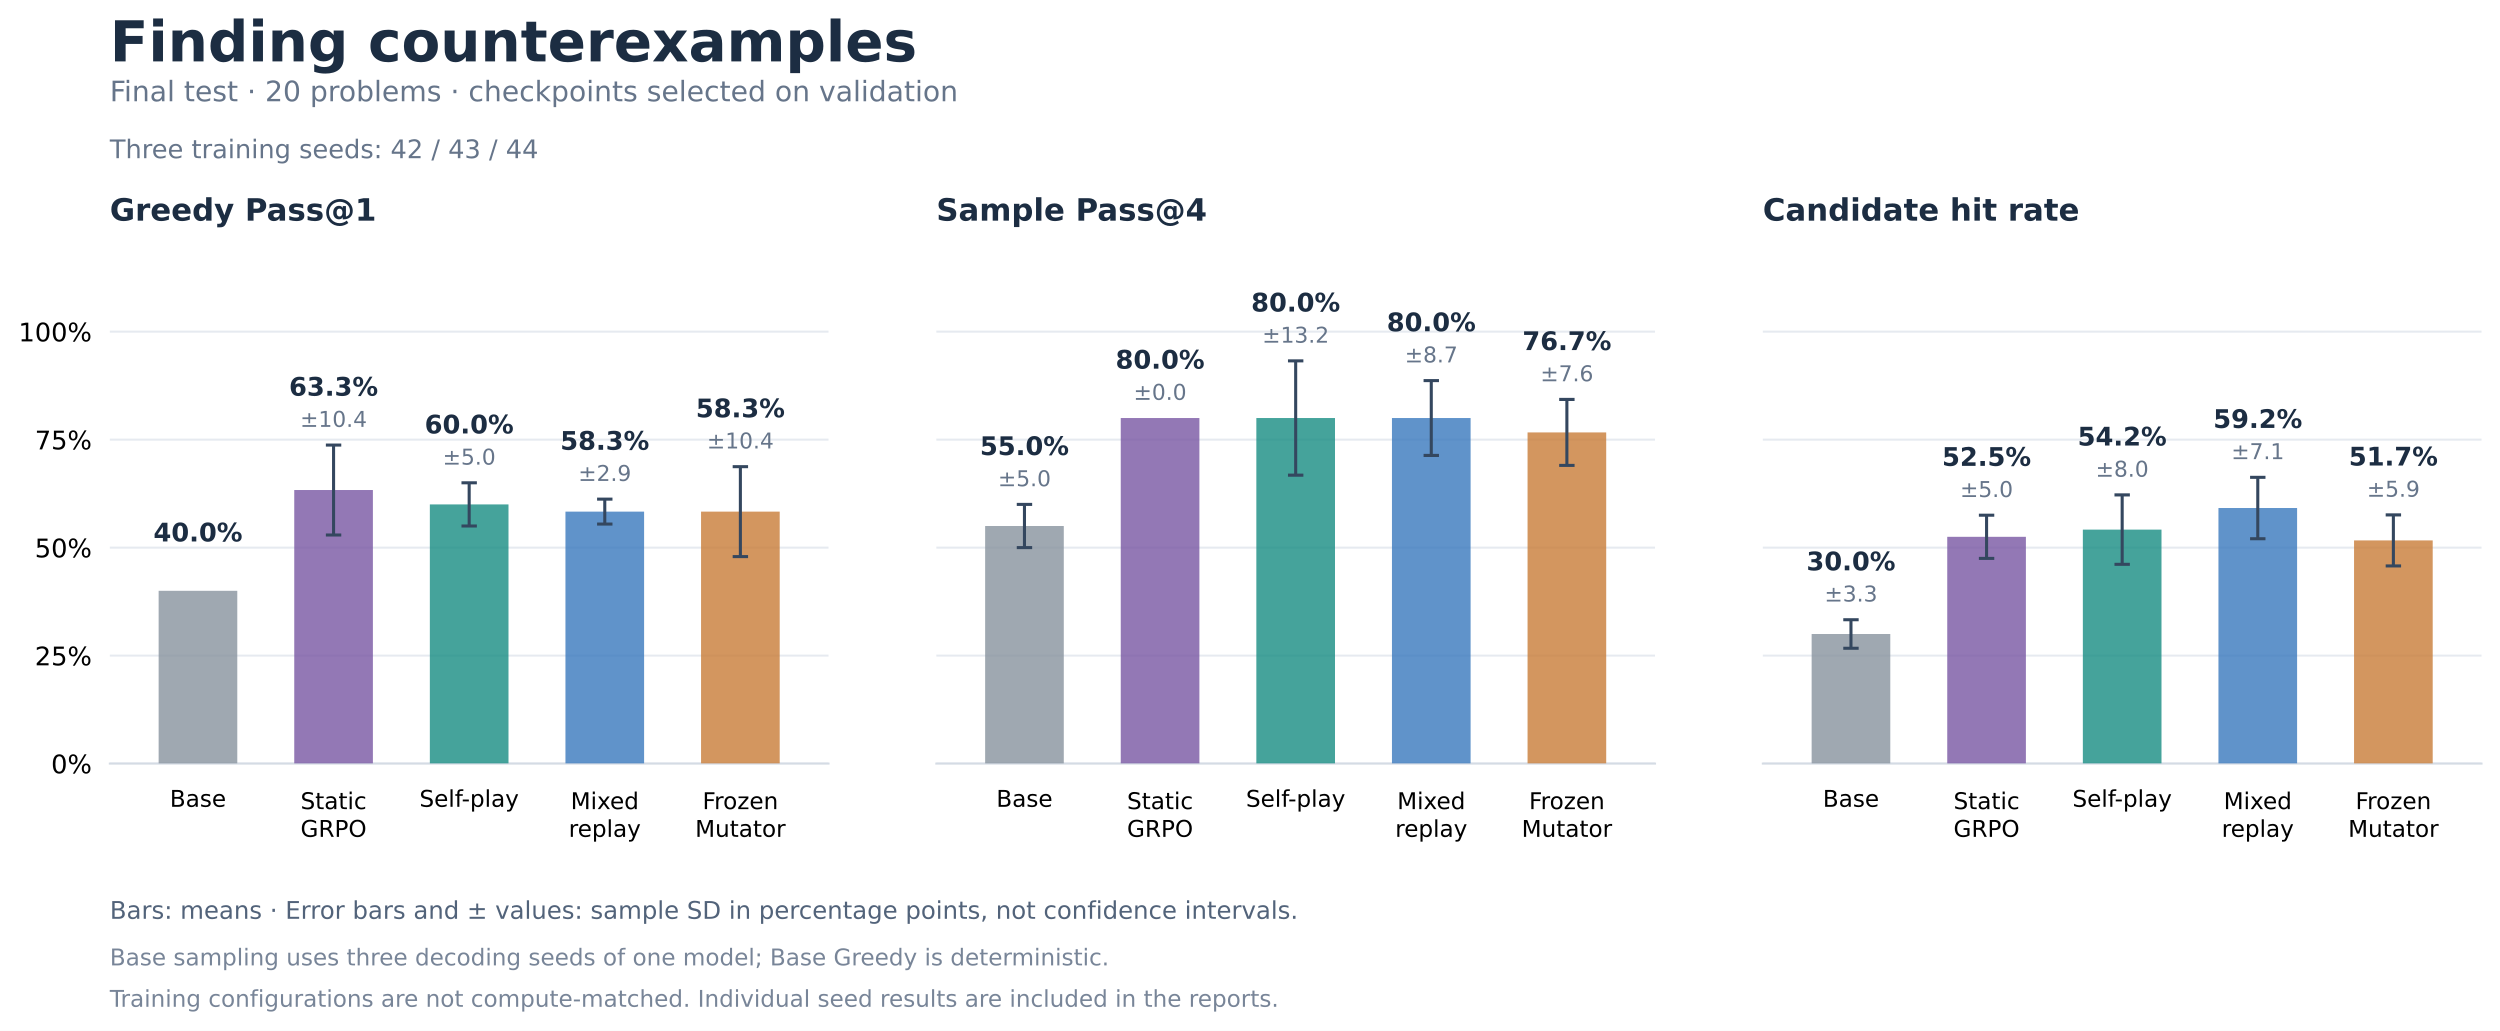
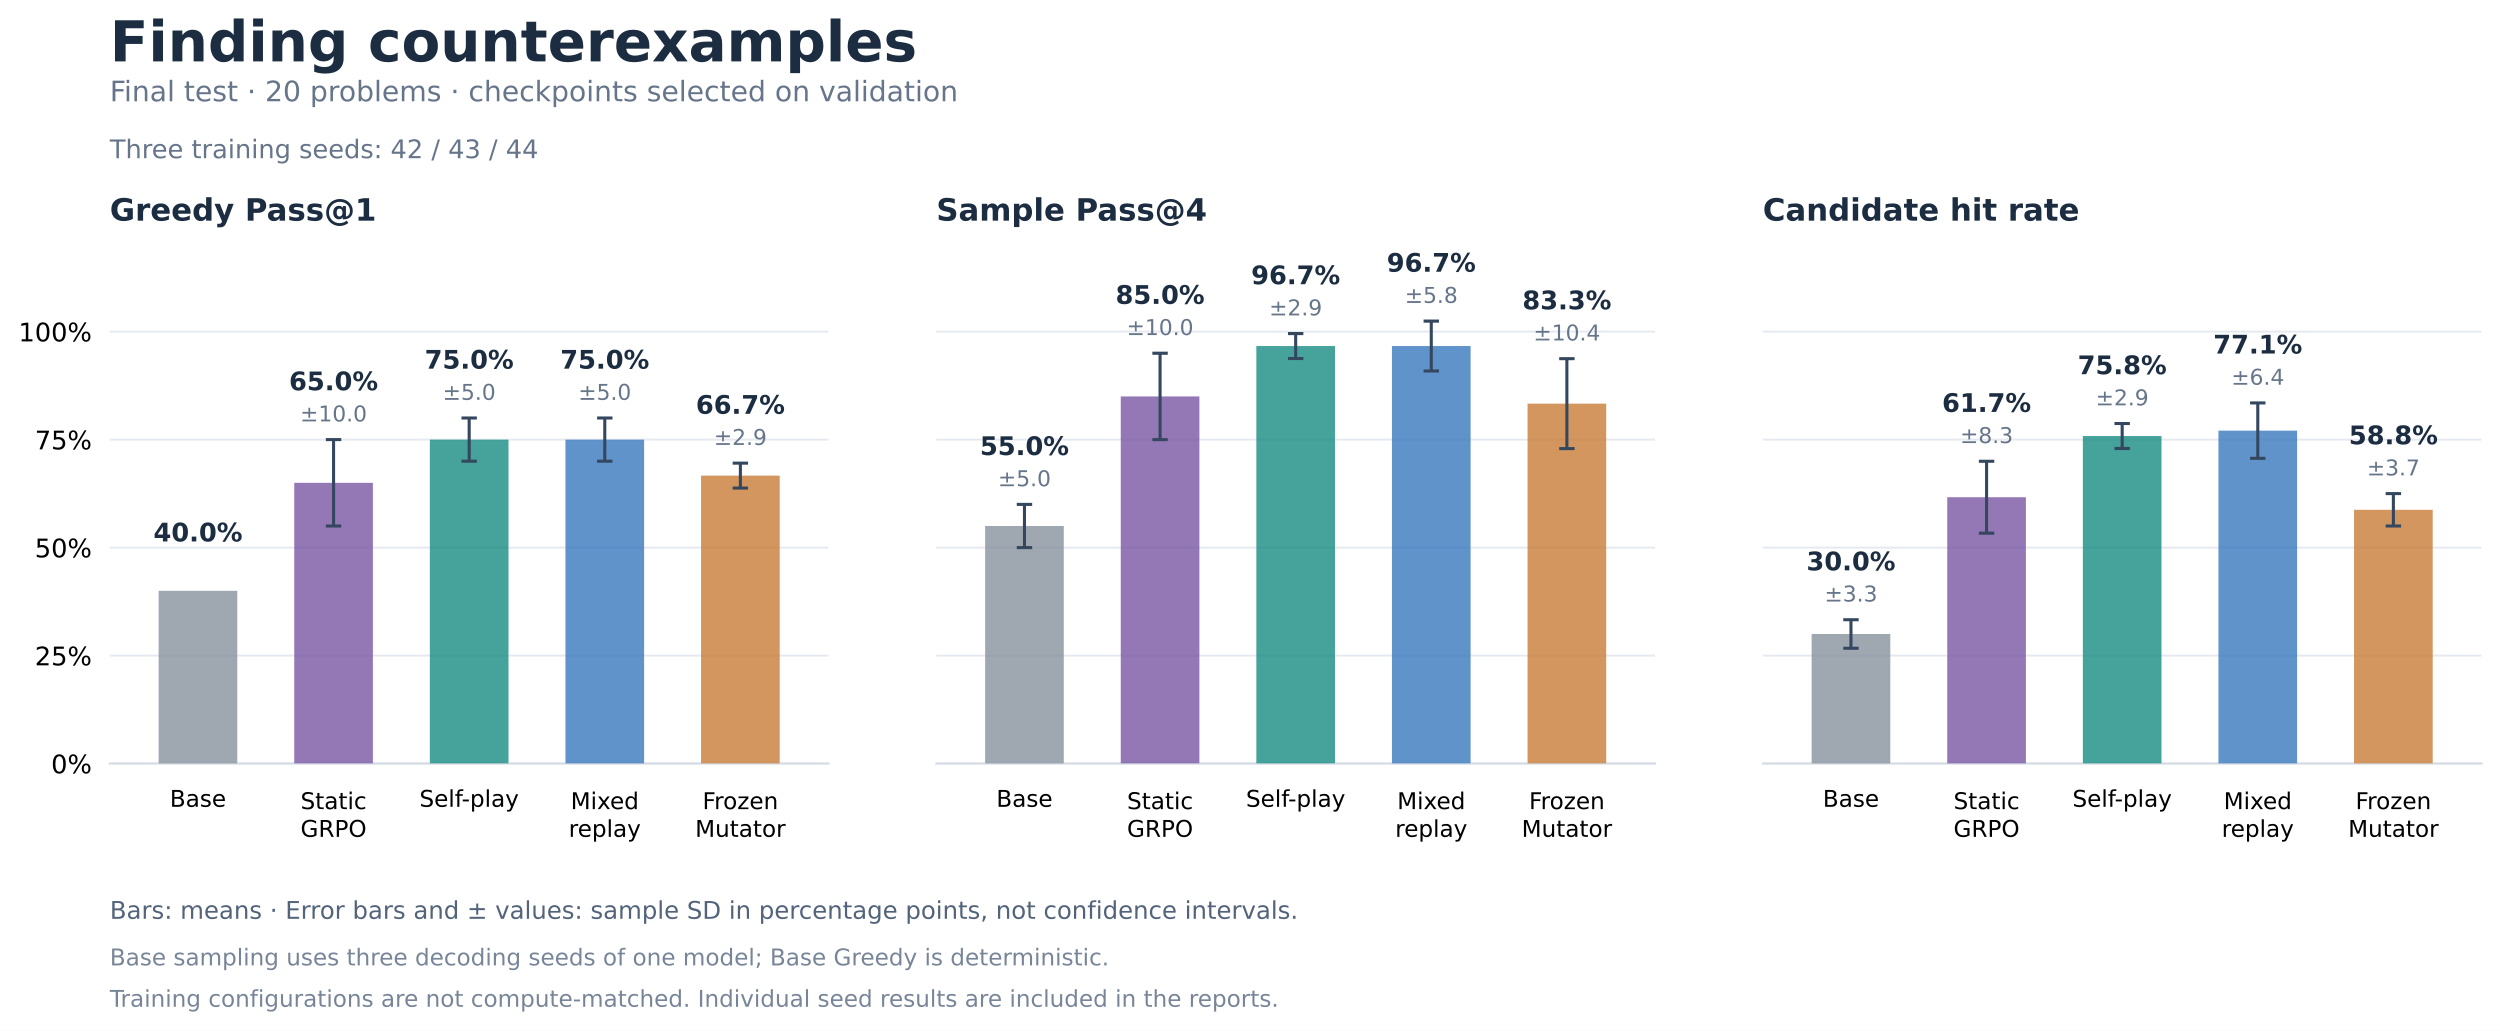
<svg xmlns="http://www.w3.org/2000/svg" xmlns:xlink="http://www.w3.org/1999/xlink" width="974.037pt" height="401.618pt" viewBox="0 0 974.037 401.618" version="1.1">
  <defs>
    <style type="text/css">*{stroke-linejoin: round; stroke-linecap: butt}</style>
  </defs>
  <g id="figure_1">
    <g id="patch_1">
      <path d="M 0 401.618 L 974.037 401.618 L 974.037 0 L 0 0 z " style="fill: #ffffff" />
    </g>
    <g id="axes_1">
      <g id="patch_2">
        <path d="M 42.789 297.504 L 322.804 297.504 L 322.804 103.968 L 42.789 103.968 z " style="fill: #ffffff" />
      </g>
      <g id="matplotlib.axis_1">
        <g id="xtick_1">
          <g id="line2d_1" />
          <g id="text_1">
            <text style="font-size: 9px; font-family: 'DejaVu Sans'; text-anchor: middle" x="77.13" y="314.342" transform="rotate(-0 77.13047 314.3419)">Base</text>
          </g>
        </g>
        <g id="xtick_2">
          <g id="line2d_2" />
          <g id="text_2">
            <text style="font-size: 9px; font-family: 'DejaVu Sans'" transform="translate(117.0962 315.2435)">Static</text>
            <text style="font-size: 9px; font-family: 'DejaVu Sans'" transform="translate(117.0941 326.0452)">GRPO</text>
          </g>
        </g>
        <g id="xtick_3">
          <g id="line2d_3" />
          <g id="text_3">
            <text style="font-size: 9px; font-family: 'DejaVu Sans'; text-anchor: middle" x="182.796" y="314.343" transform="rotate(-0 182.7963 314.3426)">Self-play</text>
          </g>
        </g>
        <g id="xtick_4">
          <g id="line2d_4" />
          <g id="text_4">
            <text style="font-size: 9px; font-family: 'DejaVu Sans'" transform="translate(222.3458 315.2435)">Mixed</text>
            <text style="font-size: 9px; font-family: 'DejaVu Sans'" transform="translate(221.5815 326.0459)">replay</text>
          </g>
        </g>
        <g id="xtick_5">
          <g id="line2d_5" />
          <g id="text_5">
            <text style="font-size: 9px; font-family: 'DejaVu Sans'" transform="translate(273.7149 315.2428)">Frozen</text>
            <text style="font-size: 9px; font-family: 'DejaVu Sans'" transform="translate(270.8384 326.0445)">Mutator</text>
          </g>
        </g>
      </g>
      <g id="matplotlib.axis_2">
        <g id="ytick_1">
          <g id="line2d_6">
            <path d="M 42.789 297.504 L 322.804 297.504 " clip-path="url(#p6176b4567e)" style="fill: none; stroke: #e6eaf0; stroke-width: 0.8; stroke-linecap: square" />
          </g>
          <g id="line2d_7" />
          <g id="text_6">
            <text style="font-size: 10px; font-family: 'DejaVu Sans'; text-anchor: end" x="35.789" y="301.303" transform="rotate(-0 35.78906 301.3028)">0%</text>
          </g>
        </g>
        <g id="ytick_2">
          <g id="line2d_8">
            <path d="M 42.789 255.431 L 322.804 255.431 " clip-path="url(#p6176b4567e)" style="fill: none; stroke: #e6eaf0; stroke-width: 0.8; stroke-linecap: square" />
          </g>
          <g id="line2d_9" />
          <g id="text_7">
            <text style="font-size: 10px; font-family: 'DejaVu Sans'; text-anchor: end" x="35.789" y="259.23" transform="rotate(-0 35.78906 259.2298)">25%</text>
          </g>
        </g>
        <g id="ytick_3">
          <g id="line2d_10">
            <path d="M 42.789 213.358 L 322.804 213.358 " clip-path="url(#p6176b4567e)" style="fill: none; stroke: #e6eaf0; stroke-width: 0.8; stroke-linecap: square" />
          </g>
          <g id="line2d_11" />
          <g id="text_8">
            <text style="font-size: 10px; font-family: 'DejaVu Sans'; text-anchor: end" x="35.789" y="217.157" transform="rotate(-0 35.78906 217.1567)">50%</text>
          </g>
        </g>
        <g id="ytick_4">
          <g id="line2d_12">
            <path d="M 42.789 171.285 L 322.804 171.285 " clip-path="url(#p6176b4567e)" style="fill: none; stroke: #e6eaf0; stroke-width: 0.8; stroke-linecap: square" />
          </g>
          <g id="line2d_13" />
          <g id="text_9">
            <text style="font-size: 10px; font-family: 'DejaVu Sans'; text-anchor: end" x="35.789" y="175.084" transform="rotate(-0 35.78906 175.0837)">75%</text>
          </g>
        </g>
        <g id="ytick_5">
          <g id="line2d_14">
            <path d="M 42.789 129.212 L 322.804 129.212 " clip-path="url(#p6176b4567e)" style="fill: none; stroke: #e6eaf0; stroke-width: 0.8; stroke-linecap: square" />
          </g>
          <g id="line2d_15" />
          <g id="text_10">
            <text style="font-size: 10px; font-family: 'DejaVu Sans'; text-anchor: end" x="35.789" y="133.011" transform="rotate(-0 35.78906 133.0107)">100%</text>
          </g>
        </g>
      </g>
      <g id="patch_3">
        <path d="M 42.789 297.504 L 322.804 297.504 " style="fill: none; stroke: #d4dbe4; stroke-width: 0.8; stroke-linejoin: miter; stroke-linecap: square" />
      </g>
      <g id="patch_4">
        <path d="M 61.809 297.504 L 92.452 297.504 L 92.452 230.187 L 61.809 230.187 z " clip-path="url(#p6176b4567e)" style="fill: #87929d; opacity: 0.8" />
      </g>
      <g id="text_11">
        <text style="font-weight: 700; font-size: 10px; font-family: 'DejaVu Sans'; text-anchor: middle; fill: #1c2d42" x="77.13" y="210.956" transform="rotate(-0 77.13047 210.9556)">40.0%</text>
      </g>
      <g id="patch_5">
-         <path d="M 114.642 297.504 L 145.285 297.504 L 145.285 190.919 L 114.642 190.919 z " clip-path="url(#p6176b4567e)" style="fill: #7856a3; opacity: 0.8" />
+         <path d="M 114.642 297.504 L 145.285 297.504 L 145.285 188.114 L 114.642 188.114 z " clip-path="url(#p6176b4567e)" style="fill: #7856a3; opacity: 0.8" />
      </g>
      <g id="text_12">
-         <text style="font-weight: 700; font-size: 10px; font-family: 'DejaVu Sans'; text-anchor: middle; fill: #1c2d42" x="129.963" y="154.171" transform="rotate(-0 129.9634 154.171)">63.3%</text>
+         <text style="font-weight: 700; font-size: 10px; font-family: 'DejaVu Sans'; text-anchor: middle; fill: #1c2d42" x="129.963" y="152.053" transform="rotate(-0 129.9634 152.0533)">65.0%</text>
      </g>
      <g id="text_13">
-         <text style="font-size: 8.5px; font-family: 'DejaVu Sans'; text-anchor: middle; fill: #66758a" x="129.963" y="166.312" transform="rotate(-0 129.9634 166.3118)">±10.4</text>
+         <text style="font-size: 8.5px; font-family: 'DejaVu Sans'; text-anchor: middle; fill: #66758a" x="129.963" y="164.194" transform="rotate(-0 129.9634 164.1941)">±10.0</text>
      </g>
      <g id="patch_6">
-         <path d="M 167.475 297.504 L 198.118 297.504 L 198.118 196.529 L 167.475 196.529 z " clip-path="url(#p6176b4567e)" style="fill: #168c82; opacity: 0.8" />
+         <path d="M 167.475 297.504 L 198.118 297.504 L 198.118 171.285 L 167.475 171.285 z " clip-path="url(#p6176b4567e)" style="fill: #168c82; opacity: 0.8" />
      </g>
      <g id="text_14">
-         <text style="font-weight: 700; font-size: 10px; font-family: 'DejaVu Sans'; text-anchor: middle; fill: #1c2d42" x="182.796" y="168.883" transform="rotate(-0 182.7963 168.8825)">60.0%</text>
+         <text style="font-weight: 700; font-size: 10px; font-family: 'DejaVu Sans'; text-anchor: middle; fill: #1c2d42" x="182.796" y="143.639" transform="rotate(-0 182.7963 143.6387)">75.0%</text>
      </g>
      <g id="text_15">
-         <text style="font-size: 8.5px; font-family: 'DejaVu Sans'; text-anchor: middle; fill: #66758a" x="182.796" y="181.023" transform="rotate(-0 182.7963 181.0233)">±5.0</text>
+         <text style="font-size: 8.5px; font-family: 'DejaVu Sans'; text-anchor: middle; fill: #66758a" x="182.796" y="155.78" transform="rotate(-0 182.7963 155.7795)">±5.0</text>
      </g>
      <g id="patch_7">
-         <path d="M 220.308 297.504 L 250.951 297.504 L 250.951 199.334 L 220.308 199.334 z " clip-path="url(#p6176b4567e)" style="fill: #3878bd; opacity: 0.8" />
+         <path d="M 220.308 297.504 L 250.951 297.504 L 250.951 171.285 L 220.308 171.285 z " clip-path="url(#p6176b4567e)" style="fill: #3878bd; opacity: 0.8" />
      </g>
      <g id="text_16">
-         <text style="font-weight: 700; font-size: 10px; font-family: 'DejaVu Sans'; text-anchor: middle; fill: #1c2d42" x="235.629" y="175.244" transform="rotate(-0 235.6293 175.2438)">58.3%</text>
+         <text style="font-weight: 700; font-size: 10px; font-family: 'DejaVu Sans'; text-anchor: middle; fill: #1c2d42" x="235.629" y="143.639" transform="rotate(-0 235.6293 143.6387)">75.0%</text>
      </g>
      <g id="text_17">
-         <text style="font-size: 8.5px; font-family: 'DejaVu Sans'; text-anchor: middle; fill: #66758a" x="235.629" y="187.385" transform="rotate(-0 235.6293 187.3846)">±2.9</text>
+         <text style="font-size: 8.5px; font-family: 'DejaVu Sans'; text-anchor: middle; fill: #66758a" x="235.629" y="155.78" transform="rotate(-0 235.6293 155.7795)">±5.0</text>
      </g>
      <g id="patch_8">
-         <path d="M 273.141 297.504 L 303.784 297.504 L 303.784 199.334 L 273.141 199.334 z " clip-path="url(#p6176b4567e)" style="fill: #c87c37; opacity: 0.8" />
+         <path d="M 273.141 297.504 L 303.784 297.504 L 303.784 185.309 L 273.141 185.309 z " clip-path="url(#p6176b4567e)" style="fill: #c87c37; opacity: 0.8" />
      </g>
      <g id="text_18">
-         <text style="font-weight: 700; font-size: 10px; font-family: 'DejaVu Sans'; text-anchor: middle; fill: #1c2d42" x="288.462" y="162.586" transform="rotate(-0 288.4622 162.5856)">58.3%</text>
+         <text style="font-weight: 700; font-size: 10px; font-family: 'DejaVu Sans'; text-anchor: middle; fill: #1c2d42" x="288.462" y="161.219" transform="rotate(-0 288.4622 161.2195)">66.7%</text>
      </g>
      <g id="text_19">
-         <text style="font-size: 8.5px; font-family: 'DejaVu Sans'; text-anchor: middle; fill: #66758a" x="288.462" y="174.726" transform="rotate(-0 288.4622 174.7264)">±10.4</text>
+         <text style="font-size: 8.5px; font-family: 'DejaVu Sans'; text-anchor: middle; fill: #66758a" x="288.462" y="173.36" transform="rotate(-0 288.4622 173.3603)">±2.9</text>
      </g>
      <g id="text_20">
        <text style="font-weight: 700; font-size: 12px; font-family: 'DejaVu Sans'; text-anchor: start; fill: #1c2d42" x="42.789" y="85.968" transform="rotate(-0 42.78906 85.968)">Greedy Pass@1</text>
      </g>
      <g id="LineCollection_1">
-         <path d="M 129.963 208.435 L 129.963 173.403 " clip-path="url(#p6176b4567e)" style="fill: none; stroke: #34475f; stroke-width: 1.2" />
+         <path d="M 129.963 204.943 L 129.963 171.285 " clip-path="url(#p6176b4567e)" style="fill: none; stroke: #34475f; stroke-width: 1.2" />
      </g>
      <g id="line2d_16">
        <defs>
          <path id="m95c27fc8e8" d="M 3 0 L -3 -0 " style="stroke: #34475f; stroke-width: 1.2" />
        </defs>
        <g clip-path="url(#p6176b4567e)">
-           <use xlink:href="#m95c27fc8e8" x="129.963" y="208.435" style="fill: #1f77b4; stroke: #34475f; stroke-width: 1.2" />
+           <use xlink:href="#m95c27fc8e8" x="129.963" y="204.943" style="fill: #1f77b4; stroke: #34475f; stroke-width: 1.2" />
        </g>
      </g>
      <g id="line2d_17">
        <g clip-path="url(#p6176b4567e)">
-           <use xlink:href="#m95c27fc8e8" x="129.963" y="173.403" style="fill: #1f77b4; stroke: #34475f; stroke-width: 1.2" />
+           <use xlink:href="#m95c27fc8e8" x="129.963" y="171.285" style="fill: #1f77b4; stroke: #34475f; stroke-width: 1.2" />
        </g>
      </g>
      <g id="LineCollection_2">
-         <path d="M 182.796 204.943 L 182.796 188.114 " clip-path="url(#p6176b4567e)" style="fill: none; stroke: #34475f; stroke-width: 1.2" />
+         <path d="M 182.796 179.699 L 182.796 162.87 " clip-path="url(#p6176b4567e)" style="fill: none; stroke: #34475f; stroke-width: 1.2" />
      </g>
      <g id="line2d_18">
        <g clip-path="url(#p6176b4567e)">
-           <use xlink:href="#m95c27fc8e8" x="182.796" y="204.943" style="fill: #1f77b4; stroke: #34475f; stroke-width: 1.2" />
+           <use xlink:href="#m95c27fc8e8" x="182.796" y="179.699" style="fill: #1f77b4; stroke: #34475f; stroke-width: 1.2" />
        </g>
      </g>
      <g id="line2d_19">
        <g clip-path="url(#p6176b4567e)">
-           <use xlink:href="#m95c27fc8e8" x="182.796" y="188.114" style="fill: #1f77b4; stroke: #34475f; stroke-width: 1.2" />
+           <use xlink:href="#m95c27fc8e8" x="182.796" y="162.87" style="fill: #1f77b4; stroke: #34475f; stroke-width: 1.2" />
        </g>
      </g>
      <g id="LineCollection_3">
-         <path d="M 235.629 204.192 L 235.629 194.475 " clip-path="url(#p6176b4567e)" style="fill: none; stroke: #34475f; stroke-width: 1.2" />
+         <path d="M 235.629 179.699 L 235.629 162.87 " clip-path="url(#p6176b4567e)" style="fill: none; stroke: #34475f; stroke-width: 1.2" />
      </g>
      <g id="line2d_20">
        <g clip-path="url(#p6176b4567e)">
-           <use xlink:href="#m95c27fc8e8" x="235.629" y="204.192" style="fill: #1f77b4; stroke: #34475f; stroke-width: 1.2" />
+           <use xlink:href="#m95c27fc8e8" x="235.629" y="179.699" style="fill: #1f77b4; stroke: #34475f; stroke-width: 1.2" />
        </g>
      </g>
      <g id="line2d_21">
        <g clip-path="url(#p6176b4567e)">
-           <use xlink:href="#m95c27fc8e8" x="235.629" y="194.475" style="fill: #1f77b4; stroke: #34475f; stroke-width: 1.2" />
+           <use xlink:href="#m95c27fc8e8" x="235.629" y="162.87" style="fill: #1f77b4; stroke: #34475f; stroke-width: 1.2" />
        </g>
      </g>
      <g id="LineCollection_4">
-         <path d="M 288.462 216.85 L 288.462 181.817 " clip-path="url(#p6176b4567e)" style="fill: none; stroke: #34475f; stroke-width: 1.2" />
+         <path d="M 288.462 190.167 L 288.462 180.451 " clip-path="url(#p6176b4567e)" style="fill: none; stroke: #34475f; stroke-width: 1.2" />
      </g>
      <g id="line2d_22">
        <g clip-path="url(#p6176b4567e)">
-           <use xlink:href="#m95c27fc8e8" x="288.462" y="216.85" style="fill: #1f77b4; stroke: #34475f; stroke-width: 1.2" />
+           <use xlink:href="#m95c27fc8e8" x="288.462" y="190.167" style="fill: #1f77b4; stroke: #34475f; stroke-width: 1.2" />
        </g>
      </g>
      <g id="line2d_23">
        <g clip-path="url(#p6176b4567e)">
-           <use xlink:href="#m95c27fc8e8" x="288.462" y="181.817" style="fill: #1f77b4; stroke: #34475f; stroke-width: 1.2" />
+           <use xlink:href="#m95c27fc8e8" x="288.462" y="180.451" style="fill: #1f77b4; stroke: #34475f; stroke-width: 1.2" />
        </g>
      </g>
    </g>
    <g id="axes_2">
      <g id="patch_9">
        <path d="M 364.806 297.504 L 644.82 297.504 L 644.82 103.968 L 364.806 103.968 z " style="fill: #ffffff" />
      </g>
      <g id="matplotlib.axis_3">
        <g id="xtick_6">
          <g id="line2d_24" />
          <g id="text_21">
            <text style="font-size: 9px; font-family: 'DejaVu Sans'; text-anchor: middle" x="399.147" y="314.342" transform="rotate(-0 399.1472 314.3419)">Base</text>
          </g>
        </g>
        <g id="xtick_7">
          <g id="line2d_25" />
          <g id="text_22">
            <text style="font-size: 9px; font-family: 'DejaVu Sans'" transform="translate(439.1129 315.2435)">Static</text>
            <text style="font-size: 9px; font-family: 'DejaVu Sans'" transform="translate(439.1108 326.0452)">GRPO</text>
          </g>
        </g>
        <g id="xtick_8">
          <g id="line2d_26" />
          <g id="text_23">
            <text style="font-size: 9px; font-family: 'DejaVu Sans'; text-anchor: middle" x="504.813" y="314.343" transform="rotate(-0 504.8131 314.3426)">Self-play</text>
          </g>
        </g>
        <g id="xtick_9">
          <g id="line2d_27" />
          <g id="text_24">
            <text style="font-size: 9px; font-family: 'DejaVu Sans'" transform="translate(544.3626 315.2435)">Mixed</text>
            <text style="font-size: 9px; font-family: 'DejaVu Sans'" transform="translate(543.5983 326.0459)">replay</text>
          </g>
        </g>
        <g id="xtick_10">
          <g id="line2d_28" />
          <g id="text_25">
            <text style="font-size: 9px; font-family: 'DejaVu Sans'" transform="translate(595.7316 315.2428)">Frozen</text>
            <text style="font-size: 9px; font-family: 'DejaVu Sans'" transform="translate(592.8551 326.0445)">Mutator</text>
          </g>
        </g>
      </g>
      <g id="matplotlib.axis_4">
        <g id="ytick_6">
          <g id="line2d_29">
            <path d="M 364.806 297.504 L 644.82 297.504 " clip-path="url(#p747026ba08)" style="fill: none; stroke: #e6eaf0; stroke-width: 0.8; stroke-linecap: square" />
          </g>
          <g id="line2d_30" />
        </g>
        <g id="ytick_7">
          <g id="line2d_31">
            <path d="M 364.806 255.431 L 644.82 255.431 " clip-path="url(#p747026ba08)" style="fill: none; stroke: #e6eaf0; stroke-width: 0.8; stroke-linecap: square" />
          </g>
          <g id="line2d_32" />
        </g>
        <g id="ytick_8">
          <g id="line2d_33">
            <path d="M 364.806 213.358 L 644.82 213.358 " clip-path="url(#p747026ba08)" style="fill: none; stroke: #e6eaf0; stroke-width: 0.8; stroke-linecap: square" />
          </g>
          <g id="line2d_34" />
        </g>
        <g id="ytick_9">
          <g id="line2d_35">
            <path d="M 364.806 171.285 L 644.82 171.285 " clip-path="url(#p747026ba08)" style="fill: none; stroke: #e6eaf0; stroke-width: 0.8; stroke-linecap: square" />
          </g>
          <g id="line2d_36" />
        </g>
        <g id="ytick_10">
          <g id="line2d_37">
            <path d="M 364.806 129.212 L 644.82 129.212 " clip-path="url(#p747026ba08)" style="fill: none; stroke: #e6eaf0; stroke-width: 0.8; stroke-linecap: square" />
          </g>
          <g id="line2d_38" />
        </g>
      </g>
      <g id="patch_10">
        <path d="M 364.806 297.504 L 644.82 297.504 " style="fill: none; stroke: #d4dbe4; stroke-width: 0.8; stroke-linejoin: miter; stroke-linecap: square" />
      </g>
      <g id="patch_11">
        <path d="M 383.826 297.504 L 414.469 297.504 L 414.469 204.943 L 383.826 204.943 z " clip-path="url(#p747026ba08)" style="fill: #87929d; opacity: 0.8" />
      </g>
      <g id="text_26">
        <text style="font-weight: 700; font-size: 10px; font-family: 'DejaVu Sans'; text-anchor: middle; fill: #1c2d42" x="399.147" y="177.297" transform="rotate(-0 399.1472 177.2971)">55.0%</text>
      </g>
      <g id="text_27">
        <text style="font-size: 8.5px; font-family: 'DejaVu Sans'; text-anchor: middle; fill: #66758a" x="399.147" y="189.438" transform="rotate(-0 399.1472 189.4379)">±5.0</text>
      </g>
      <g id="patch_12">
-         <path d="M 436.659 297.504 L 467.302 297.504 L 467.302 162.87 L 436.659 162.87 z " clip-path="url(#p747026ba08)" style="fill: #7856a3; opacity: 0.8" />
+         <path d="M 436.659 297.504 L 467.302 297.504 L 467.302 154.456 L 436.659 154.456 z " clip-path="url(#p747026ba08)" style="fill: #7856a3; opacity: 0.8" />
      </g>
      <g id="text_28">
-         <text style="font-weight: 700; font-size: 10px; font-family: 'DejaVu Sans'; text-anchor: middle; fill: #1c2d42" x="451.98" y="143.639" transform="rotate(-0 451.9801 143.6387)">80.0%</text>
+         <text style="font-weight: 700; font-size: 10px; font-family: 'DejaVu Sans'; text-anchor: middle; fill: #1c2d42" x="451.98" y="118.395" transform="rotate(-0 451.9801 118.3949)">85.0%</text>
      </g>
      <g id="text_29">
-         <text style="font-size: 8.5px; font-family: 'DejaVu Sans'; text-anchor: middle; fill: #66758a" x="451.98" y="155.78" transform="rotate(-0 451.9801 155.7795)">±0.0</text>
+         <text style="font-size: 8.5px; font-family: 'DejaVu Sans'; text-anchor: middle; fill: #66758a" x="451.98" y="130.536" transform="rotate(-0 451.9801 130.5357)">±10.0</text>
      </g>
      <g id="patch_13">
-         <path d="M 489.492 297.504 L 520.135 297.504 L 520.135 162.87 L 489.492 162.87 z " clip-path="url(#p747026ba08)" style="fill: #168c82; opacity: 0.8" />
+         <path d="M 489.492 297.504 L 520.135 297.504 L 520.135 134.822 L 489.492 134.822 z " clip-path="url(#p747026ba08)" style="fill: #168c82; opacity: 0.8" />
      </g>
      <g id="text_30">
-         <text style="font-weight: 700; font-size: 10px; font-family: 'DejaVu Sans'; text-anchor: middle; fill: #1c2d42" x="504.813" y="121.376" transform="rotate(-0 504.8131 121.3757)">80.0%</text>
+         <text style="font-weight: 700; font-size: 10px; font-family: 'DejaVu Sans'; text-anchor: middle; fill: #1c2d42" x="504.813" y="110.732" transform="rotate(-0 504.8131 110.7318)">96.7%</text>
      </g>
      <g id="text_31">
-         <text style="font-size: 8.5px; font-family: 'DejaVu Sans'; text-anchor: middle; fill: #66758a" x="504.813" y="133.517" transform="rotate(-0 504.8131 133.5165)">±13.2</text>
+         <text style="font-size: 8.5px; font-family: 'DejaVu Sans'; text-anchor: middle; fill: #66758a" x="504.813" y="122.873" transform="rotate(-0 504.8131 122.8726)">±2.9</text>
      </g>
      <g id="patch_14">
-         <path d="M 542.324 297.504 L 572.968 297.504 L 572.968 162.87 L 542.324 162.87 z " clip-path="url(#p747026ba08)" style="fill: #3878bd; opacity: 0.8" />
+         <path d="M 542.324 297.504 L 572.968 297.504 L 572.968 134.822 L 542.324 134.822 z " clip-path="url(#p747026ba08)" style="fill: #3878bd; opacity: 0.8" />
      </g>
      <g id="text_32">
-         <text style="font-weight: 700; font-size: 10px; font-family: 'DejaVu Sans'; text-anchor: middle; fill: #1c2d42" x="557.646" y="129.064" transform="rotate(-0 557.646 129.0642)">80.0%</text>
+         <text style="font-weight: 700; font-size: 10px; font-family: 'DejaVu Sans'; text-anchor: middle; fill: #1c2d42" x="557.646" y="105.874" transform="rotate(-0 557.646 105.8737)">96.7%</text>
      </g>
      <g id="text_33">
-         <text style="font-size: 8.5px; font-family: 'DejaVu Sans'; text-anchor: middle; fill: #66758a" x="557.646" y="141.205" transform="rotate(-0 557.646 141.205)">±8.7</text>
+         <text style="font-size: 8.5px; font-family: 'DejaVu Sans'; text-anchor: middle; fill: #66758a" x="557.646" y="118.014" transform="rotate(-0 557.646 118.0145)">±5.8</text>
      </g>
      <g id="patch_15">
-         <path d="M 595.157 297.504 L 625.8 297.504 L 625.8 168.48 L 595.157 168.48 z " clip-path="url(#p747026ba08)" style="fill: #c87c37; opacity: 0.8" />
+         <path d="M 595.157 297.504 L 625.8 297.504 L 625.8 157.261 L 595.157 157.261 z " clip-path="url(#p747026ba08)" style="fill: #c87c37; opacity: 0.8" />
      </g>
      <g id="text_34">
-         <text style="font-weight: 700; font-size: 10px; font-family: 'DejaVu Sans'; text-anchor: middle; fill: #1c2d42" x="610.479" y="136.395" transform="rotate(-0 610.4789 136.3949)">76.7%</text>
+         <text style="font-weight: 700; font-size: 10px; font-family: 'DejaVu Sans'; text-anchor: middle; fill: #1c2d42" x="610.479" y="120.513" transform="rotate(-0 610.4789 120.5126)">83.3%</text>
      </g>
      <g id="text_35">
-         <text style="font-size: 8.5px; font-family: 'DejaVu Sans'; text-anchor: middle; fill: #66758a" x="610.479" y="148.536" transform="rotate(-0 610.4789 148.5357)">±7.6</text>
+         <text style="font-size: 8.5px; font-family: 'DejaVu Sans'; text-anchor: middle; fill: #66758a" x="610.479" y="132.653" transform="rotate(-0 610.4789 132.6534)">±10.4</text>
      </g>
      <g id="text_36">
        <text style="font-weight: 700; font-size: 12px; font-family: 'DejaVu Sans'; text-anchor: start; fill: #1c2d42" x="364.806" y="85.968" transform="rotate(-0 364.8058 85.968)">Sample Pass@4</text>
      </g>
      <g id="LineCollection_5">
        <path d="M 399.147 213.358 L 399.147 196.529 " clip-path="url(#p747026ba08)" style="fill: none; stroke: #34475f; stroke-width: 1.2" />
      </g>
      <g id="line2d_39">
        <g clip-path="url(#p747026ba08)">
          <use xlink:href="#m95c27fc8e8" x="399.147" y="213.358" style="fill: #1f77b4; stroke: #34475f; stroke-width: 1.2" />
        </g>
      </g>
      <g id="line2d_40">
        <g clip-path="url(#p747026ba08)">
          <use xlink:href="#m95c27fc8e8" x="399.147" y="196.529" style="fill: #1f77b4; stroke: #34475f; stroke-width: 1.2" />
        </g>
      </g>
      <g id="LineCollection_6">
-         <path d="M 504.813 185.133 L 504.813 140.607 " clip-path="url(#p747026ba08)" style="fill: none; stroke: #34475f; stroke-width: 1.2" />
+         <path d="M 451.98 171.285 L 451.98 137.626 " clip-path="url(#p747026ba08)" style="fill: none; stroke: #34475f; stroke-width: 1.2" />
      </g>
      <g id="line2d_41">
        <g clip-path="url(#p747026ba08)">
-           <use xlink:href="#m95c27fc8e8" x="504.813" y="185.133" style="fill: #1f77b4; stroke: #34475f; stroke-width: 1.2" />
+           <use xlink:href="#m95c27fc8e8" x="451.98" y="171.285" style="fill: #1f77b4; stroke: #34475f; stroke-width: 1.2" />
        </g>
      </g>
      <g id="line2d_42">
        <g clip-path="url(#p747026ba08)">
-           <use xlink:href="#m95c27fc8e8" x="504.813" y="140.607" style="fill: #1f77b4; stroke: #34475f; stroke-width: 1.2" />
+           <use xlink:href="#m95c27fc8e8" x="451.98" y="137.626" style="fill: #1f77b4; stroke: #34475f; stroke-width: 1.2" />
        </g>
      </g>
      <g id="LineCollection_7">
-         <path d="M 557.646 177.445 L 557.646 148.296 " clip-path="url(#p747026ba08)" style="fill: none; stroke: #34475f; stroke-width: 1.2" />
+         <path d="M 504.813 139.68 L 504.813 129.963 " clip-path="url(#p747026ba08)" style="fill: none; stroke: #34475f; stroke-width: 1.2" />
      </g>
      <g id="line2d_43">
        <g clip-path="url(#p747026ba08)">
-           <use xlink:href="#m95c27fc8e8" x="557.646" y="177.445" style="fill: #1f77b4; stroke: #34475f; stroke-width: 1.2" />
+           <use xlink:href="#m95c27fc8e8" x="504.813" y="139.68" style="fill: #1f77b4; stroke: #34475f; stroke-width: 1.2" />
        </g>
      </g>
      <g id="line2d_44">
        <g clip-path="url(#p747026ba08)">
-           <use xlink:href="#m95c27fc8e8" x="557.646" y="148.296" style="fill: #1f77b4; stroke: #34475f; stroke-width: 1.2" />
+           <use xlink:href="#m95c27fc8e8" x="504.813" y="129.963" style="fill: #1f77b4; stroke: #34475f; stroke-width: 1.2" />
        </g>
      </g>
      <g id="LineCollection_8">
-         <path d="M 610.479 181.334 L 610.479 155.626 " clip-path="url(#p747026ba08)" style="fill: none; stroke: #34475f; stroke-width: 1.2" />
+         <path d="M 557.646 144.538 L 557.646 125.105 " clip-path="url(#p747026ba08)" style="fill: none; stroke: #34475f; stroke-width: 1.2" />
      </g>
      <g id="line2d_45">
        <g clip-path="url(#p747026ba08)">
-           <use xlink:href="#m95c27fc8e8" x="610.479" y="181.334" style="fill: #1f77b4; stroke: #34475f; stroke-width: 1.2" />
+           <use xlink:href="#m95c27fc8e8" x="557.646" y="144.538" style="fill: #1f77b4; stroke: #34475f; stroke-width: 1.2" />
        </g>
      </g>
      <g id="line2d_46">
        <g clip-path="url(#p747026ba08)">
-           <use xlink:href="#m95c27fc8e8" x="610.479" y="155.626" style="fill: #1f77b4; stroke: #34475f; stroke-width: 1.2" />
+           <use xlink:href="#m95c27fc8e8" x="557.646" y="125.105" style="fill: #1f77b4; stroke: #34475f; stroke-width: 1.2" />
+         </g>
+       </g>
+       <g id="LineCollection_9">
+         <path d="M 610.479 174.777 L 610.479 139.744 " clip-path="url(#p747026ba08)" style="fill: none; stroke: #34475f; stroke-width: 1.2" />
+       </g>
+       <g id="line2d_47">
+         <g clip-path="url(#p747026ba08)">
+           <use xlink:href="#m95c27fc8e8" x="610.479" y="174.777" style="fill: #1f77b4; stroke: #34475f; stroke-width: 1.2" />
+         </g>
+       </g>
+       <g id="line2d_48">
+         <g clip-path="url(#p747026ba08)">
+           <use xlink:href="#m95c27fc8e8" x="610.479" y="139.744" style="fill: #1f77b4; stroke: #34475f; stroke-width: 1.2" />
        </g>
      </g>
    </g>
    <g id="axes_3">
      <g id="patch_16">
        <path d="M 686.823 297.504 L 966.837 297.504 L 966.837 103.968 L 686.823 103.968 z " style="fill: #ffffff" />
      </g>
      <g id="matplotlib.axis_5">
        <g id="xtick_11">
-           <g id="line2d_47" />
+           <g id="line2d_49" />
          <g id="text_37">
            <text style="font-size: 9px; font-family: 'DejaVu Sans'; text-anchor: middle" x="721.164" y="314.342" transform="rotate(-0 721.1639 314.3419)">Base</text>
          </g>
        </g>
        <g id="xtick_12">
-           <g id="line2d_48" />
+           <g id="line2d_50" />
          <g id="text_38">
            <text style="font-size: 9px; font-family: 'DejaVu Sans'" transform="translate(761.1297 315.2435)">Static</text>
            <text style="font-size: 9px; font-family: 'DejaVu Sans'" transform="translate(761.1276 326.0452)">GRPO</text>
          </g>
        </g>
        <g id="xtick_13">
-           <g id="line2d_49" />
+           <g id="line2d_51" />
          <g id="text_39">
            <text style="font-size: 9px; font-family: 'DejaVu Sans'; text-anchor: middle" x="826.83" y="314.343" transform="rotate(-0 826.8298 314.3426)">Self-play</text>
          </g>
        </g>
        <g id="xtick_14">
-           <g id="line2d_50" />
+           <g id="line2d_52" />
          <g id="text_40">
            <text style="font-size: 9px; font-family: 'DejaVu Sans'" transform="translate(866.3793 315.2435)">Mixed</text>
            <text style="font-size: 9px; font-family: 'DejaVu Sans'" transform="translate(865.615 326.0459)">replay</text>
          </g>
        </g>
        <g id="xtick_15">
-           <g id="line2d_51" />
+           <g id="line2d_53" />
          <g id="text_41">
            <text style="font-size: 9px; font-family: 'DejaVu Sans'" transform="translate(917.7483 315.2428)">Frozen</text>
            <text style="font-size: 9px; font-family: 'DejaVu Sans'" transform="translate(914.8718 326.0445)">Mutator</text>
          </g>
        </g>
      </g>
      <g id="matplotlib.axis_6">
        <g id="ytick_11">
-           <g id="line2d_52">
+           <g id="line2d_54">
            <path d="M 686.823 297.504 L 966.837 297.504 " clip-path="url(#p7b5b0fa8ac)" style="fill: none; stroke: #e6eaf0; stroke-width: 0.8; stroke-linecap: square" />
          </g>
-           <g id="line2d_53" />
+           <g id="line2d_55" />
        </g>
        <g id="ytick_12">
-           <g id="line2d_54">
+           <g id="line2d_56">
            <path d="M 686.823 255.431 L 966.837 255.431 " clip-path="url(#p7b5b0fa8ac)" style="fill: none; stroke: #e6eaf0; stroke-width: 0.8; stroke-linecap: square" />
          </g>
-           <g id="line2d_55" />
+           <g id="line2d_57" />
        </g>
        <g id="ytick_13">
-           <g id="line2d_56">
+           <g id="line2d_58">
            <path d="M 686.823 213.358 L 966.837 213.358 " clip-path="url(#p7b5b0fa8ac)" style="fill: none; stroke: #e6eaf0; stroke-width: 0.8; stroke-linecap: square" />
          </g>
-           <g id="line2d_57" />
+           <g id="line2d_59" />
        </g>
        <g id="ytick_14">
-           <g id="line2d_58">
+           <g id="line2d_60">
            <path d="M 686.823 171.285 L 966.837 171.285 " clip-path="url(#p7b5b0fa8ac)" style="fill: none; stroke: #e6eaf0; stroke-width: 0.8; stroke-linecap: square" />
          </g>
-           <g id="line2d_59" />
+           <g id="line2d_61" />
        </g>
        <g id="ytick_15">
-           <g id="line2d_60">
+           <g id="line2d_62">
            <path d="M 686.823 129.212 L 966.837 129.212 " clip-path="url(#p7b5b0fa8ac)" style="fill: none; stroke: #e6eaf0; stroke-width: 0.8; stroke-linecap: square" />
          </g>
-           <g id="line2d_61" />
+           <g id="line2d_63" />
        </g>
      </g>
      <g id="patch_17">
        <path d="M 686.823 297.504 L 966.837 297.504 " style="fill: none; stroke: #d4dbe4; stroke-width: 0.8; stroke-linejoin: miter; stroke-linecap: square" />
      </g>
      <g id="patch_18">
        <path d="M 705.842 297.504 L 736.485 297.504 L 736.485 247.016 L 705.842 247.016 z " clip-path="url(#p7b5b0fa8ac)" style="fill: #87929d; opacity: 0.8" />
      </g>
      <g id="text_42">
        <text style="font-weight: 700; font-size: 10px; font-family: 'DejaVu Sans'; text-anchor: middle; fill: #1c2d42" x="721.164" y="222.219" transform="rotate(-0 721.1639 222.219)">30.0%</text>
      </g>
      <g id="text_43">
        <text style="font-size: 8.5px; font-family: 'DejaVu Sans'; text-anchor: middle; fill: #66758a" x="721.164" y="234.36" transform="rotate(-0 721.1639 234.3598)">±3.3</text>
      </g>
      <g id="patch_19">
-         <path d="M 758.675 297.504 L 789.318 297.504 L 789.318 209.151 L 758.675 209.151 z " clip-path="url(#p7b5b0fa8ac)" style="fill: #7856a3; opacity: 0.8" />
+         <path d="M 758.675 297.504 L 789.318 297.504 L 789.318 193.724 L 758.675 193.724 z " clip-path="url(#p7b5b0fa8ac)" style="fill: #7856a3; opacity: 0.8" />
      </g>
      <g id="text_44">
-         <text style="font-weight: 700; font-size: 10px; font-family: 'DejaVu Sans'; text-anchor: middle; fill: #1c2d42" x="773.997" y="181.504" transform="rotate(-0 773.9969 181.5044)">52.5%</text>
+         <text style="font-weight: 700; font-size: 10px; font-family: 'DejaVu Sans'; text-anchor: middle; fill: #1c2d42" x="773.997" y="160.485" transform="rotate(-0 773.9969 160.4855)">61.7%</text>
      </g>
      <g id="text_45">
-         <text style="font-size: 8.5px; font-family: 'DejaVu Sans'; text-anchor: middle; fill: #66758a" x="773.997" y="193.645" transform="rotate(-0 773.9969 193.6452)">±5.0</text>
+         <text style="font-size: 8.5px; font-family: 'DejaVu Sans'; text-anchor: middle; fill: #66758a" x="773.997" y="172.626" transform="rotate(-0 773.9969 172.6263)">±8.3</text>
      </g>
      <g id="patch_20">
-         <path d="M 811.508 297.504 L 842.151 297.504 L 842.151 206.346 L 811.508 206.346 z " clip-path="url(#p7b5b0fa8ac)" style="fill: #168c82; opacity: 0.8" />
+         <path d="M 811.508 297.504 L 842.151 297.504 L 842.151 169.882 L 811.508 169.882 z " clip-path="url(#p7b5b0fa8ac)" style="fill: #168c82; opacity: 0.8" />
      </g>
      <g id="text_46">
-         <text style="font-weight: 700; font-size: 10px; font-family: 'DejaVu Sans'; text-anchor: middle; fill: #1c2d42" x="826.83" y="173.59" transform="rotate(-0 826.8298 173.5896)">54.2%</text>
+         <text style="font-weight: 700; font-size: 10px; font-family: 'DejaVu Sans'; text-anchor: middle; fill: #1c2d42" x="826.83" y="145.793" transform="rotate(-0 826.8298 145.7927)">75.8%</text>
      </g>
      <g id="text_47">
-         <text style="font-size: 8.5px; font-family: 'DejaVu Sans'; text-anchor: middle; fill: #66758a" x="826.83" y="185.73" transform="rotate(-0 826.8298 185.7304)">±8.0</text>
+         <text style="font-size: 8.5px; font-family: 'DejaVu Sans'; text-anchor: middle; fill: #66758a" x="826.83" y="157.934" transform="rotate(-0 826.8298 157.9335)">±2.9</text>
      </g>
      <g id="patch_21">
-         <path d="M 864.341 297.504 L 894.984 297.504 L 894.984 197.931 L 864.341 197.931 z " clip-path="url(#p7b5b0fa8ac)" style="fill: #3878bd; opacity: 0.8" />
+         <path d="M 864.341 297.504 L 894.984 297.504 L 894.984 167.779 L 864.341 167.779 z " clip-path="url(#p7b5b0fa8ac)" style="fill: #3878bd; opacity: 0.8" />
      </g>
      <g id="text_48">
-         <text style="font-weight: 700; font-size: 10px; font-family: 'DejaVu Sans'; text-anchor: middle; fill: #1c2d42" x="879.663" y="166.738" transform="rotate(-0 879.6627 166.7377)">59.2%</text>
+         <text style="font-weight: 700; font-size: 10px; font-family: 'DejaVu Sans'; text-anchor: middle; fill: #1c2d42" x="879.663" y="137.752" transform="rotate(-0 879.6627 137.7521)">77.1%</text>
      </g>
      <g id="text_49">
-         <text style="font-size: 8.5px; font-family: 'DejaVu Sans'; text-anchor: middle; fill: #66758a" x="879.663" y="178.879" transform="rotate(-0 879.6627 178.8785)">±7.1</text>
+         <text style="font-size: 8.5px; font-family: 'DejaVu Sans'; text-anchor: middle; fill: #66758a" x="879.663" y="149.893" transform="rotate(-0 879.6627 149.8929)">±6.4</text>
      </g>
      <g id="patch_22">
-         <path d="M 917.174 297.504 L 947.817 297.504 L 947.817 210.553 L 917.174 210.553 z " clip-path="url(#p7b5b0fa8ac)" style="fill: #c87c37; opacity: 0.8" />
+         <path d="M 917.174 297.504 L 947.817 297.504 L 947.817 198.632 L 917.174 198.632 z " clip-path="url(#p7b5b0fa8ac)" style="fill: #c87c37; opacity: 0.8" />
      </g>
      <g id="text_50">
-         <text style="font-weight: 700; font-size: 10px; font-family: 'DejaVu Sans'; text-anchor: middle; fill: #1c2d42" x="932.496" y="181.38" transform="rotate(-0 932.4957 181.38)">51.7%</text>
+         <text style="font-weight: 700; font-size: 10px; font-family: 'DejaVu Sans'; text-anchor: middle; fill: #1c2d42" x="932.496" y="173.09" transform="rotate(-0 932.4957 173.0898)">58.8%</text>
      </g>
      <g id="text_51">
-         <text style="font-size: 8.5px; font-family: 'DejaVu Sans'; text-anchor: middle; fill: #66758a" x="932.496" y="193.521" transform="rotate(-0 932.4957 193.5208)">±5.9</text>
+         <text style="font-size: 8.5px; font-family: 'DejaVu Sans'; text-anchor: middle; fill: #66758a" x="932.496" y="185.231" transform="rotate(-0 932.4957 185.2306)">±3.7</text>
      </g>
      <g id="text_52">
        <text style="font-weight: 700; font-size: 12px; font-family: 'DejaVu Sans'; text-anchor: start; fill: #1c2d42" x="686.823" y="85.968" transform="rotate(-0 686.8225 85.968)">Candidate hit rate</text>
      </g>
-       <g id="LineCollection_9">
+       <g id="LineCollection_10">
        <path d="M 721.164 252.582 L 721.164 241.451 " clip-path="url(#p7b5b0fa8ac)" style="fill: none; stroke: #34475f; stroke-width: 1.2" />
      </g>
-       <g id="line2d_62">
+       <g id="line2d_64">
        <g clip-path="url(#p7b5b0fa8ac)">
          <use xlink:href="#m95c27fc8e8" x="721.164" y="252.582" style="fill: #1f77b4; stroke: #34475f; stroke-width: 1.2" />
        </g>
      </g>
-       <g id="line2d_63">
+       <g id="line2d_65">
        <g clip-path="url(#p7b5b0fa8ac)">
          <use xlink:href="#m95c27fc8e8" x="721.164" y="241.451" style="fill: #1f77b4; stroke: #34475f; stroke-width: 1.2" />
        </g>
      </g>
-       <g id="LineCollection_10">
-         <path d="M 773.997 217.565 L 773.997 200.736 " clip-path="url(#p7b5b0fa8ac)" style="fill: none; stroke: #34475f; stroke-width: 1.2" />
-       </g>
-       <g id="line2d_64">
-         <g clip-path="url(#p7b5b0fa8ac)">
-           <use xlink:href="#m95c27fc8e8" x="773.997" y="217.565" style="fill: #1f77b4; stroke: #34475f; stroke-width: 1.2" />
-         </g>
-       </g>
-       <g id="line2d_65">
-         <g clip-path="url(#p7b5b0fa8ac)">
-           <use xlink:href="#m95c27fc8e8" x="773.997" y="200.736" style="fill: #1f77b4; stroke: #34475f; stroke-width: 1.2" />
-         </g>
-       </g>
      <g id="LineCollection_11">
-         <path d="M 826.83 219.87 L 826.83 192.821 " clip-path="url(#p7b5b0fa8ac)" style="fill: none; stroke: #34475f; stroke-width: 1.2" />
+         <path d="M 773.997 207.731 L 773.997 179.717 " clip-path="url(#p7b5b0fa8ac)" style="fill: none; stroke: #34475f; stroke-width: 1.2" />
      </g>
      <g id="line2d_66">
        <g clip-path="url(#p7b5b0fa8ac)">
-           <use xlink:href="#m95c27fc8e8" x="826.83" y="219.87" style="fill: #1f77b4; stroke: #34475f; stroke-width: 1.2" />
+           <use xlink:href="#m95c27fc8e8" x="773.997" y="207.731" style="fill: #1f77b4; stroke: #34475f; stroke-width: 1.2" />
        </g>
      </g>
      <g id="line2d_67">
        <g clip-path="url(#p7b5b0fa8ac)">
-           <use xlink:href="#m95c27fc8e8" x="826.83" y="192.821" style="fill: #1f77b4; stroke: #34475f; stroke-width: 1.2" />
+           <use xlink:href="#m95c27fc8e8" x="773.997" y="179.717" style="fill: #1f77b4; stroke: #34475f; stroke-width: 1.2" />
        </g>
      </g>
      <g id="LineCollection_12">
-         <path d="M 879.663 209.893 L 879.663 185.969 " clip-path="url(#p7b5b0fa8ac)" style="fill: none; stroke: #34475f; stroke-width: 1.2" />
+         <path d="M 826.83 174.741 L 826.83 165.024 " clip-path="url(#p7b5b0fa8ac)" style="fill: none; stroke: #34475f; stroke-width: 1.2" />
      </g>
      <g id="line2d_68">
        <g clip-path="url(#p7b5b0fa8ac)">
-           <use xlink:href="#m95c27fc8e8" x="879.663" y="209.893" style="fill: #1f77b4; stroke: #34475f; stroke-width: 1.2" />
+           <use xlink:href="#m95c27fc8e8" x="826.83" y="174.741" style="fill: #1f77b4; stroke: #34475f; stroke-width: 1.2" />
        </g>
      </g>
      <g id="line2d_69">
        <g clip-path="url(#p7b5b0fa8ac)">
-           <use xlink:href="#m95c27fc8e8" x="879.663" y="185.969" style="fill: #1f77b4; stroke: #34475f; stroke-width: 1.2" />
+           <use xlink:href="#m95c27fc8e8" x="826.83" y="165.024" style="fill: #1f77b4; stroke: #34475f; stroke-width: 1.2" />
        </g>
      </g>
      <g id="LineCollection_13">
-         <path d="M 932.496 220.495 L 932.496 200.612 " clip-path="url(#p7b5b0fa8ac)" style="fill: none; stroke: #34475f; stroke-width: 1.2" />
+         <path d="M 879.663 178.574 L 879.663 156.984 " clip-path="url(#p7b5b0fa8ac)" style="fill: none; stroke: #34475f; stroke-width: 1.2" />
      </g>
      <g id="line2d_70">
        <g clip-path="url(#p7b5b0fa8ac)">
-           <use xlink:href="#m95c27fc8e8" x="932.496" y="220.495" style="fill: #1f77b4; stroke: #34475f; stroke-width: 1.2" />
+           <use xlink:href="#m95c27fc8e8" x="879.663" y="178.574" style="fill: #1f77b4; stroke: #34475f; stroke-width: 1.2" />
        </g>
      </g>
      <g id="line2d_71">
        <g clip-path="url(#p7b5b0fa8ac)">
-           <use xlink:href="#m95c27fc8e8" x="932.496" y="200.612" style="fill: #1f77b4; stroke: #34475f; stroke-width: 1.2" />
+           <use xlink:href="#m95c27fc8e8" x="879.663" y="156.984" style="fill: #1f77b4; stroke: #34475f; stroke-width: 1.2" />
+         </g>
+       </g>
+       <g id="LineCollection_14">
+         <path d="M 932.496 204.943 L 932.496 192.321 " clip-path="url(#p7b5b0fa8ac)" style="fill: none; stroke: #34475f; stroke-width: 1.2" />
+       </g>
+       <g id="line2d_72">
+         <g clip-path="url(#p7b5b0fa8ac)">
+           <use xlink:href="#m95c27fc8e8" x="932.496" y="204.943" style="fill: #1f77b4; stroke: #34475f; stroke-width: 1.2" />
+         </g>
+       </g>
+       <g id="line2d_73">
+         <g clip-path="url(#p7b5b0fa8ac)">
+           <use xlink:href="#m95c27fc8e8" x="932.496" y="192.321" style="fill: #1f77b4; stroke: #34475f; stroke-width: 1.2" />
        </g>
      </g>
    </g>
    <g id="text_53">
      <text style="font-weight: 700; font-size: 22px; font-family: 'DejaVu Sans'; text-anchor: start; fill: #1c2d42" x="42.789" y="23.917" transform="rotate(-0 42.78906 23.91656)">Finding counterexamples</text>
    </g>
    <g id="text_54">
      <text style="font-size: 11px; font-family: 'DejaVu Sans'; text-anchor: start; fill: #66758a" x="42.789" y="39.456" transform="rotate(-0 42.78906 39.456)">Final test · 20 problems · checkpoints selected on validation</text>
    </g>
    <g id="text_55">
      <text style="font-size: 10px; font-family: 'DejaVu Sans'; text-anchor: start; fill: #66758a" x="42.789" y="61.632" transform="rotate(-0 42.78906 61.632)">Three training seeds: 42 / 43 / 44</text>
    </g>
    <g id="text_56">
      <text style="font-size: 9.5px; font-family: 'DejaVu Sans'; text-anchor: start; fill: #52637a" x="42.789" y="357.984" transform="rotate(-0 42.78906 357.984)">Bars: means  ·  Error bars and ± values: sample SD in percentage points, not confidence intervals.</text>
    </g>
    <g id="text_57">
      <text style="font-size: 9px; font-family: 'DejaVu Sans'; text-anchor: start; fill: #788598" x="42.789" y="376.128" transform="rotate(-0 42.78906 376.128)">Base sampling uses three decoding seeds of one model; Base Greedy is deterministic.</text>
    </g>
    <g id="text_58">
      <text style="font-size: 9px; font-family: 'DejaVu Sans'; text-anchor: start; fill: #788598" x="42.789" y="392.256" transform="rotate(-0 42.78906 392.256)">Training configurations are not compute-matched. Individual seed results are included in the reports.</text>
    </g>
  </g>
  <defs>
    <clipPath id="p6176b4567e">
      <rect x="42.789" y="103.968" width="280.015" height="193.536" />
    </clipPath>
    <clipPath id="p747026ba08">
      <rect x="364.806" y="103.968" width="280.015" height="193.536" />
    </clipPath>
    <clipPath id="p7b5b0fa8ac">
      <rect x="686.823" y="103.968" width="280.015" height="193.536" />
    </clipPath>
  </defs>
</svg>
